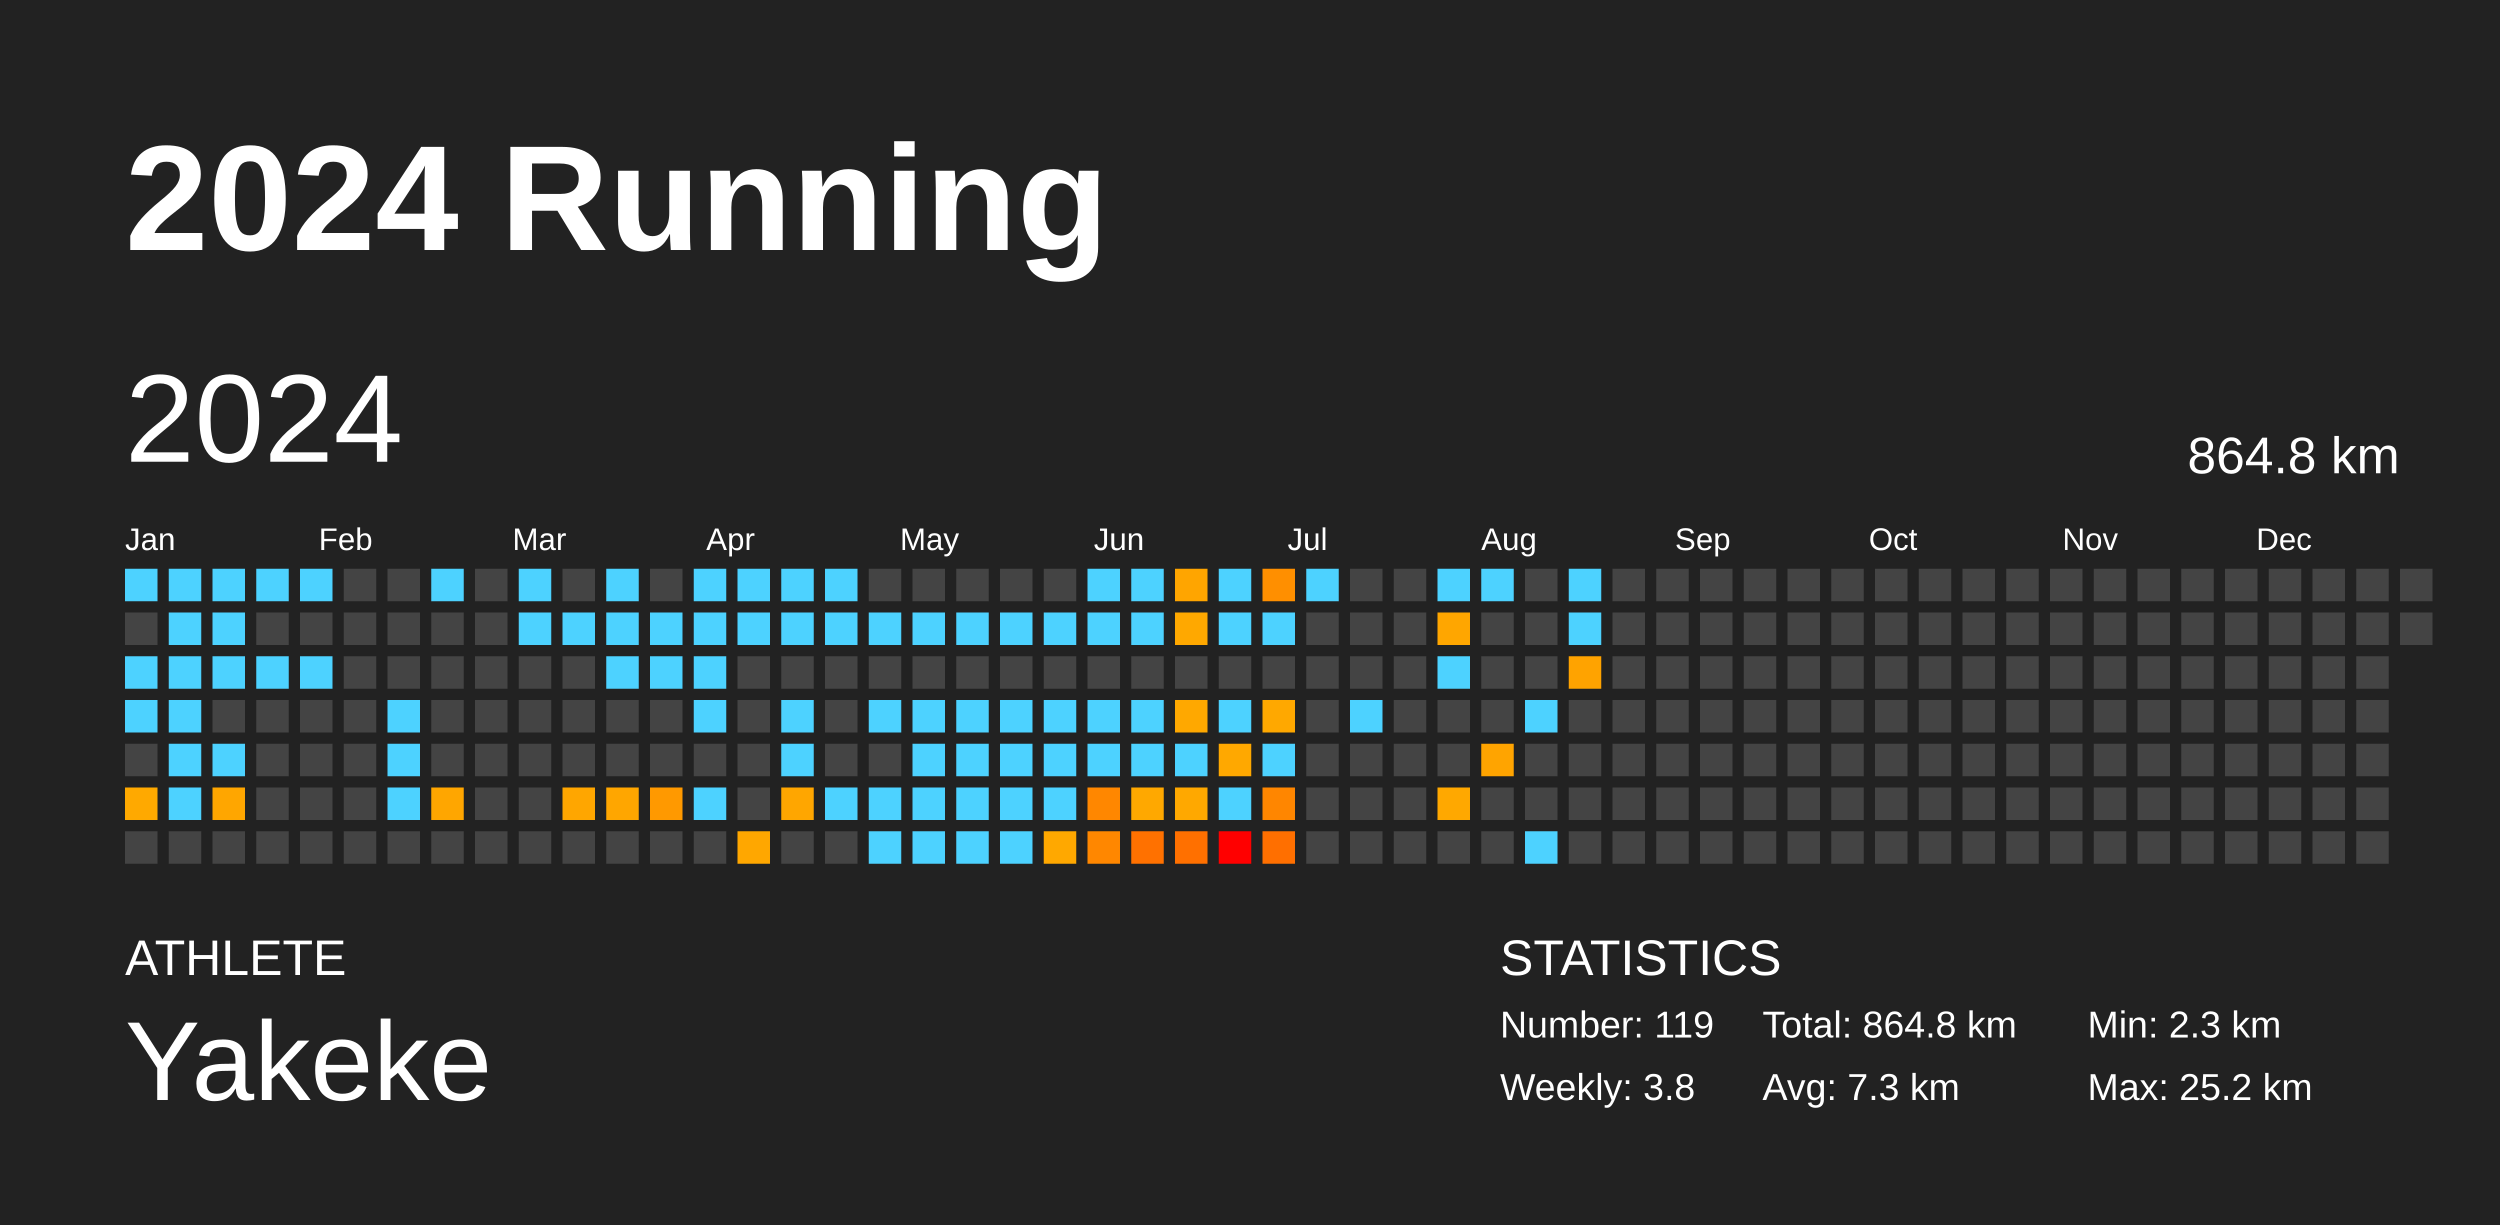
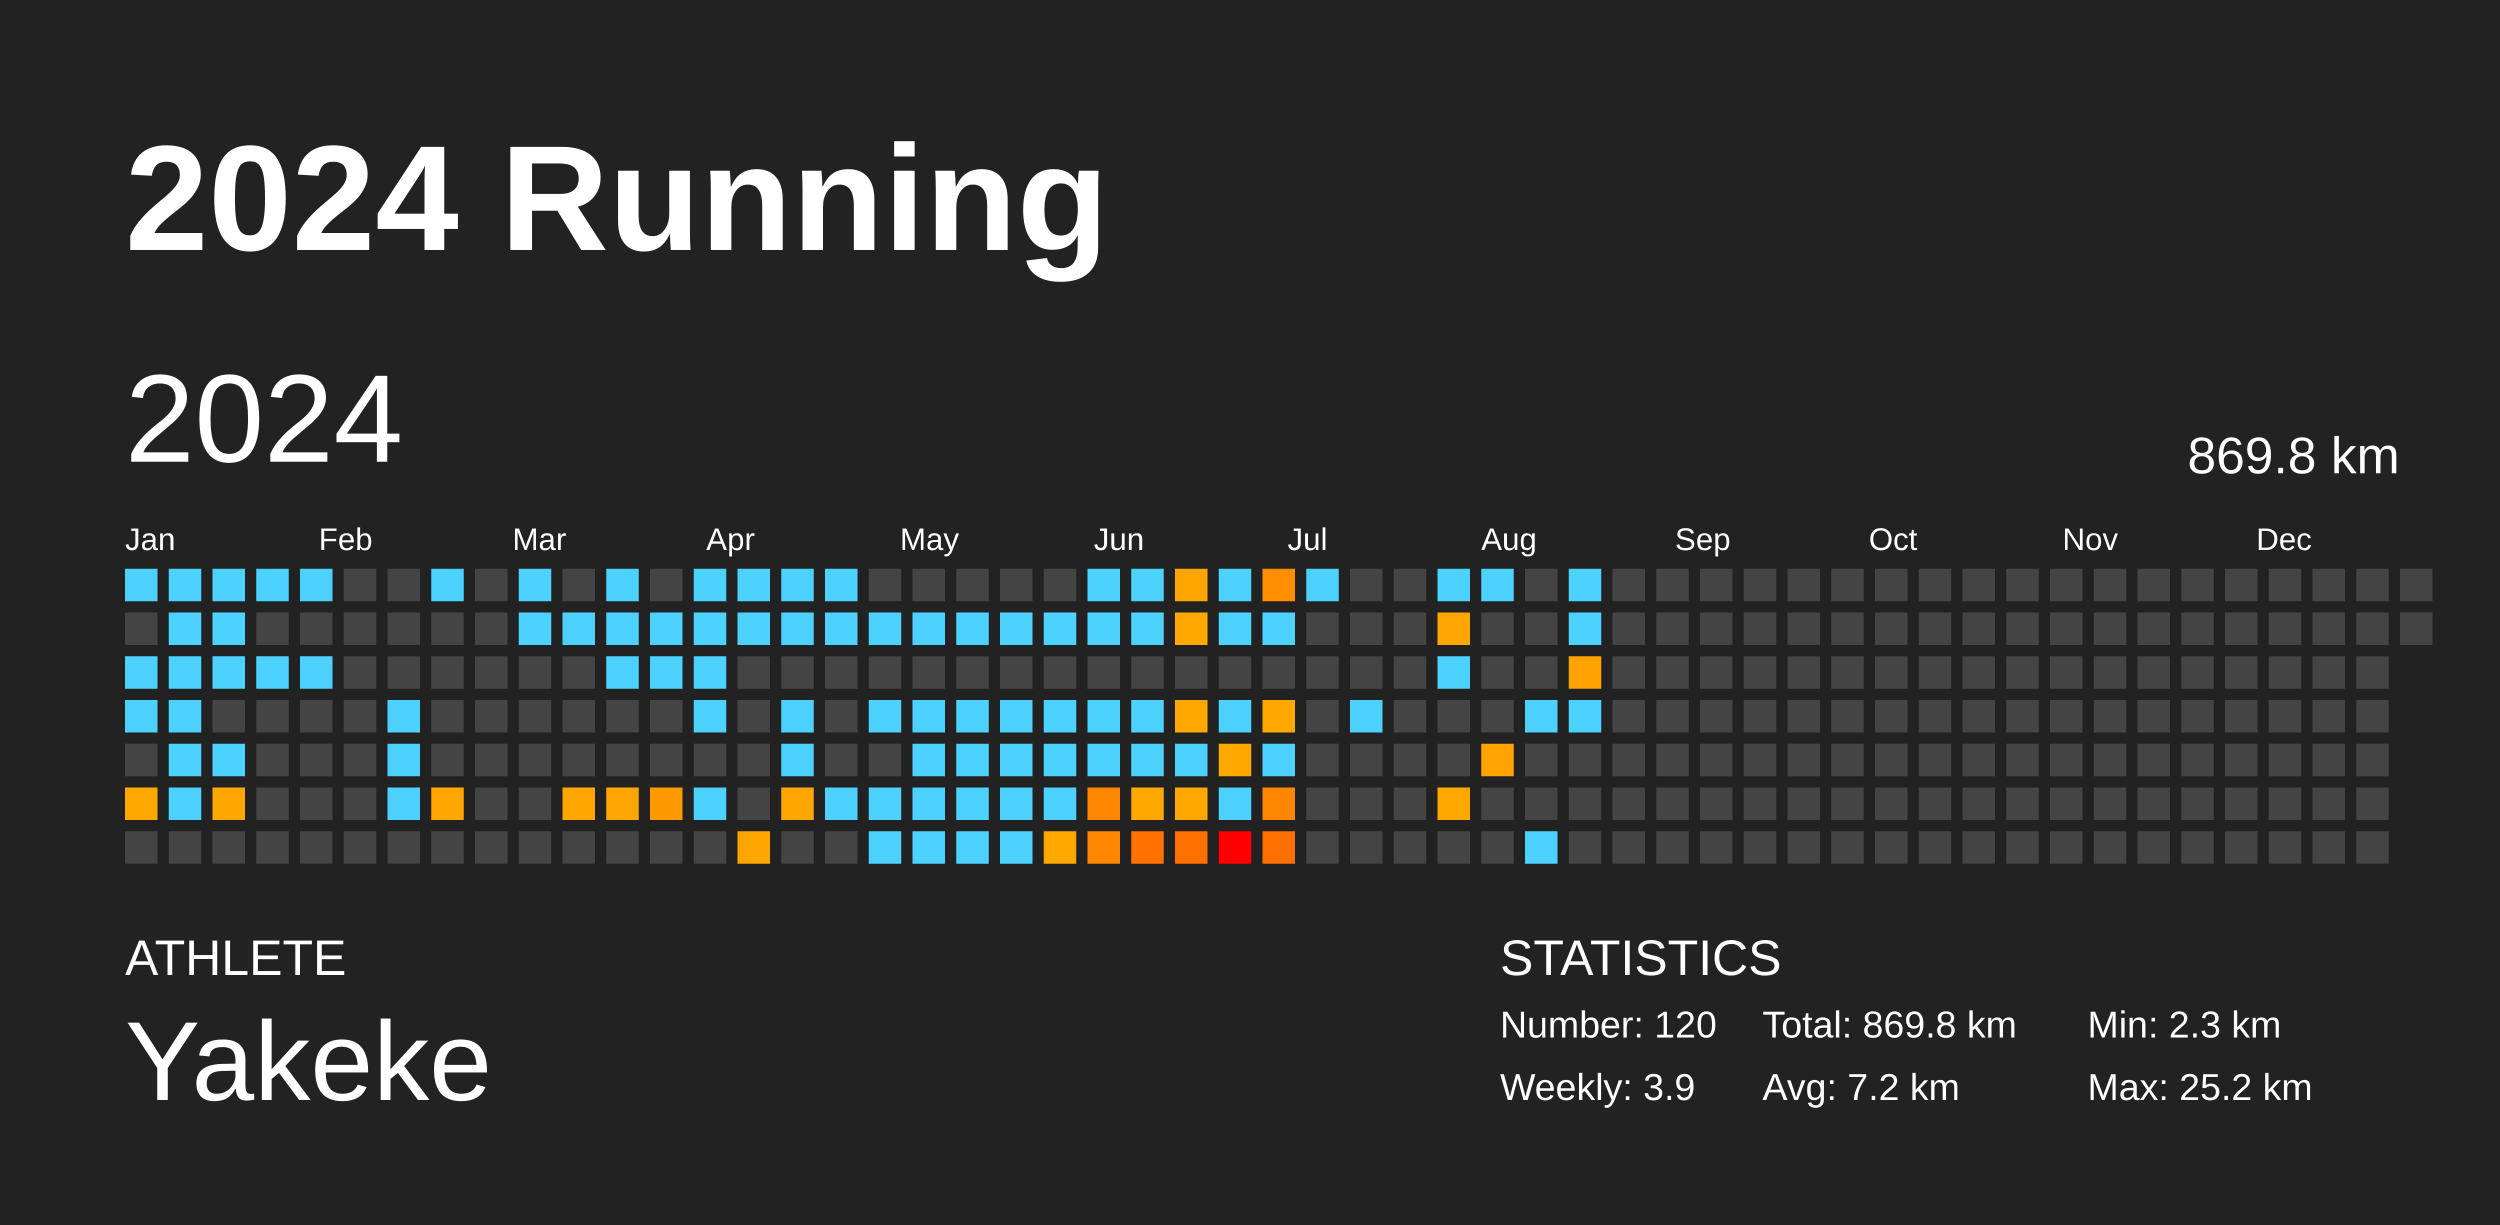
<svg xmlns="http://www.w3.org/2000/svg" baseProfile="full" height="98mm" version="1.1" viewBox="0,0,200,98" width="200mm">
  <defs />
  <rect fill="#222222" height="98" width="200" x="0" y="0" />
  <text fill="#FFFFFF" style="font-size:12px; font-family:Arial; font-weight:bold;" x="10" y="20">2024 Running</text>
  <text fill="#FFFFFF" style="font-size:4px; font-family:Arial" x="10" y="78">ATHLETE</text>
  <text fill="#FFFFFF" style="font-size:9px; font-family:Arial" x="10" y="88">Yakeke</text>
  <text fill="#FFFFFF" style="font-size:4px; font-family:Arial" x="120" y="78">STATISTICS</text>
-   <text fill="#FFFFFF" style="font-size:3px; font-family:Arial" x="120" y="83">Number: 119</text>
-   <text fill="#FFFFFF" style="font-size:3px; font-family:Arial" x="120" y="88">Weekly: 3.8</text>
-   <text fill="#FFFFFF" style="font-size:3px; font-family:Arial" x="141" y="83">Total: 864.8 km</text>
-   <text fill="#FFFFFF" style="font-size:3px; font-family:Arial" x="141" y="88">Avg: 7.3 km</text>
+   <text fill="#FFFFFF" style="font-size:3px; font-family:Arial" x="120" y="83">Number: 120</text>
+   <text fill="#FFFFFF" style="font-size:3px; font-family:Arial" x="120" y="88">Weekly: 3.9</text>
+   <text fill="#FFFFFF" style="font-size:3px; font-family:Arial" x="141" y="83">Total: 869.8 km</text>
+   <text fill="#FFFFFF" style="font-size:3px; font-family:Arial" x="141" y="88">Avg: 7.2 km</text>
  <text fill="#FFFFFF" style="font-size:3px; font-family:Arial" x="167" y="83">Min: 2.3 km</text>
  <text fill="#FFFFFF" style="font-size:3px; font-family:Arial" x="167" y="88">Max: 25.2 km</text>
  <text dominant-baseline="hanging" fill="#FFFFFF" style="font-size:10.0px; font-family:Arial;" x="10" y="30">2024</text>
-   <text dominant-baseline="hanging" fill="#FFFFFF" style="font-size:4.125px; font-family:Arial;" x="175" y="35">864.8 km</text>
+   <text dominant-baseline="hanging" fill="#FFFFFF" style="font-size:4.125px; font-family:Arial;" x="175" y="35">869.8 km</text>
  <text fill="#FFFFFF" style="font-size:2.5px; font-family:Arial" x="10.0" y="44">Jan</text>
  <text fill="#FFFFFF" style="font-size:2.5px; font-family:Arial" x="25.5" y="44">Feb</text>
  <text fill="#FFFFFF" style="font-size:2.5px; font-family:Arial" x="41.0" y="44">Mar</text>
  <text fill="#FFFFFF" style="font-size:2.5px; font-family:Arial" x="56.5" y="44">Apr</text>
  <text fill="#FFFFFF" style="font-size:2.5px; font-family:Arial" x="72.0" y="44">May</text>
  <text fill="#FFFFFF" style="font-size:2.5px; font-family:Arial" x="87.5" y="44">Jun</text>
  <text fill="#FFFFFF" style="font-size:2.5px; font-family:Arial" x="103.0" y="44">Jul</text>
  <text fill="#FFFFFF" style="font-size:2.5px; font-family:Arial" x="118.5" y="44">Aug</text>
  <text fill="#FFFFFF" style="font-size:2.5px; font-family:Arial" x="134.0" y="44">Sep</text>
  <text fill="#FFFFFF" style="font-size:2.5px; font-family:Arial" x="149.5" y="44">Oct</text>
  <text fill="#FFFFFF" style="font-size:2.5px; font-family:Arial" x="165.0" y="44">Nov</text>
  <text fill="#FFFFFF" style="font-size:2.5px; font-family:Arial" x="180.5" y="44">Dec</text>
  <rect fill="#4dd2ff" height="2.6" width="2.6" x="10.0" y="45.5" />
  <rect fill="#444444" height="2.6" width="2.6" x="10.0" y="49.0" />
  <rect fill="#4dd2ff" height="2.6" width="2.6" x="10.0" y="52.5" />
  <rect fill="#4dd2ff" height="2.6" width="2.6" x="10.0" y="56.0" />
  <rect fill="#444444" height="2.6" width="2.6" x="10.0" y="59.5" />
  <rect fill="#ffa900" height="2.6" width="2.6" x="10.0" y="63.0" />
  <rect fill="#444444" height="2.6" width="2.6" x="10.0" y="66.5" />
  <rect fill="#4dd2ff" height="2.6" width="2.6" x="13.5" y="45.5" />
  <rect fill="#4dd2ff" height="2.6" width="2.6" x="13.5" y="49.0" />
  <rect fill="#4dd2ff" height="2.6" width="2.6" x="13.5" y="52.5" />
  <rect fill="#4dd2ff" height="2.6" width="2.6" x="13.5" y="56.0" />
  <rect fill="#4dd2ff" height="2.6" width="2.6" x="13.5" y="59.5" />
  <rect fill="#4dd2ff" height="2.6" width="2.6" x="13.5" y="63.0" />
  <rect fill="#444444" height="2.6" width="2.6" x="13.5" y="66.5" />
  <rect fill="#4dd2ff" height="2.6" width="2.6" x="17.0" y="45.5" />
  <rect fill="#4dd2ff" height="2.6" width="2.6" x="17.0" y="49.0" />
  <rect fill="#4dd2ff" height="2.6" width="2.6" x="17.0" y="52.5" />
  <rect fill="#444444" height="2.6" width="2.6" x="17.0" y="56.0" />
  <rect fill="#4dd2ff" height="2.6" width="2.6" x="17.0" y="59.5" />
  <rect fill="#ffa600" height="2.6" width="2.6" x="17.0" y="63.0" />
  <rect fill="#444444" height="2.6" width="2.6" x="17.0" y="66.5" />
  <rect fill="#4dd2ff" height="2.6" width="2.6" x="20.5" y="45.5" />
  <rect fill="#444444" height="2.6" width="2.6" x="20.5" y="49.0" />
  <rect fill="#4dd2ff" height="2.6" width="2.6" x="20.5" y="52.5" />
  <rect fill="#444444" height="2.6" width="2.6" x="20.5" y="56.0" />
  <rect fill="#444444" height="2.6" width="2.6" x="20.5" y="59.5" />
  <rect fill="#444444" height="2.6" width="2.6" x="20.5" y="63.0" />
  <rect fill="#444444" height="2.6" width="2.6" x="20.5" y="66.5" />
  <rect fill="#4dd2ff" height="2.6" width="2.6" x="24.0" y="45.5" />
  <rect fill="#444444" height="2.6" width="2.6" x="24.0" y="49.0" />
  <rect fill="#4dd2ff" height="2.6" width="2.6" x="24.0" y="52.5" />
  <rect fill="#444444" height="2.6" width="2.6" x="24.0" y="56.0" />
  <rect fill="#444444" height="2.6" width="2.6" x="24.0" y="59.5" />
  <rect fill="#444444" height="2.6" width="2.6" x="24.0" y="63.0" />
  <rect fill="#444444" height="2.6" width="2.6" x="24.0" y="66.5" />
  <rect fill="#444444" height="2.6" width="2.6" x="27.5" y="45.5" />
  <rect fill="#444444" height="2.6" width="2.6" x="27.5" y="49.0" />
  <rect fill="#444444" height="2.6" width="2.6" x="27.5" y="52.5" />
  <rect fill="#444444" height="2.6" width="2.6" x="27.5" y="56.0" />
  <rect fill="#444444" height="2.6" width="2.6" x="27.5" y="59.5" />
  <rect fill="#444444" height="2.6" width="2.6" x="27.5" y="63.0" />
  <rect fill="#444444" height="2.6" width="2.6" x="27.5" y="66.5" />
  <rect fill="#444444" height="2.6" width="2.6" x="31.0" y="45.5" />
  <rect fill="#444444" height="2.6" width="2.6" x="31.0" y="49.0" />
  <rect fill="#444444" height="2.6" width="2.6" x="31.0" y="52.5" />
  <rect fill="#4dd2ff" height="2.6" width="2.6" x="31.0" y="56.0" />
  <rect fill="#4dd2ff" height="2.6" width="2.6" x="31.0" y="59.5" />
  <rect fill="#4dd2ff" height="2.6" width="2.6" x="31.0" y="63.0" />
  <rect fill="#444444" height="2.6" width="2.6" x="31.0" y="66.5" />
  <rect fill="#4dd2ff" height="2.6" width="2.6" x="34.5" y="45.5" />
  <rect fill="#444444" height="2.6" width="2.6" x="34.5" y="49.0" />
  <rect fill="#444444" height="2.6" width="2.6" x="34.5" y="52.5" />
  <rect fill="#444444" height="2.6" width="2.6" x="34.5" y="56.0" />
  <rect fill="#444444" height="2.6" width="2.6" x="34.5" y="59.5" />
  <rect fill="#ffa600" height="2.6" width="2.6" x="34.5" y="63.0" />
  <rect fill="#444444" height="2.6" width="2.6" x="34.5" y="66.5" />
  <rect fill="#444444" height="2.6" width="2.6" x="38.0" y="45.5" />
  <rect fill="#444444" height="2.6" width="2.6" x="38.0" y="49.0" />
  <rect fill="#444444" height="2.6" width="2.6" x="38.0" y="52.5" />
  <rect fill="#444444" height="2.6" width="2.6" x="38.0" y="56.0" />
  <rect fill="#444444" height="2.6" width="2.6" x="38.0" y="59.5" />
  <rect fill="#444444" height="2.6" width="2.6" x="38.0" y="63.0" />
  <rect fill="#444444" height="2.6" width="2.6" x="38.0" y="66.5" />
  <rect fill="#4dd2ff" height="2.6" width="2.6" x="41.5" y="45.5" />
  <rect fill="#4dd2ff" height="2.6" width="2.6" x="41.5" y="49.0" />
  <rect fill="#444444" height="2.6" width="2.6" x="41.5" y="52.5" />
  <rect fill="#444444" height="2.6" width="2.6" x="41.5" y="56.0" />
  <rect fill="#444444" height="2.6" width="2.6" x="41.5" y="59.5" />
  <rect fill="#444444" height="2.6" width="2.6" x="41.5" y="63.0" />
  <rect fill="#444444" height="2.6" width="2.6" x="41.5" y="66.5" />
  <rect fill="#444444" height="2.6" width="2.6" x="45.0" y="45.5" />
  <rect fill="#4dd2ff" height="2.6" width="2.6" x="45.0" y="49.0" />
  <rect fill="#444444" height="2.6" width="2.6" x="45.0" y="52.5" />
  <rect fill="#444444" height="2.6" width="2.6" x="45.0" y="56.0" />
  <rect fill="#444444" height="2.6" width="2.6" x="45.0" y="59.5" />
  <rect fill="#ffa600" height="2.6" width="2.6" x="45.0" y="63.0" />
  <rect fill="#444444" height="2.6" width="2.6" x="45.0" y="66.5" />
  <rect fill="#4dd2ff" height="2.6" width="2.6" x="48.5" y="45.5" />
  <rect fill="#4dd2ff" height="2.6" width="2.6" x="48.5" y="49.0" />
  <rect fill="#4dd2ff" height="2.6" width="2.6" x="48.5" y="52.5" />
  <rect fill="#444444" height="2.6" width="2.6" x="48.5" y="56.0" />
  <rect fill="#444444" height="2.6" width="2.6" x="48.5" y="59.5" />
  <rect fill="#ffa600" height="2.6" width="2.6" x="48.5" y="63.0" />
  <rect fill="#444444" height="2.6" width="2.6" x="48.5" y="66.5" />
  <rect fill="#444444" height="2.6" width="2.6" x="52.0" y="45.5" />
  <rect fill="#4dd2ff" height="2.6" width="2.6" x="52.0" y="49.0" />
  <rect fill="#4dd2ff" height="2.6" width="2.6" x="52.0" y="52.5" />
  <rect fill="#444444" height="2.6" width="2.6" x="52.0" y="56.0" />
  <rect fill="#444444" height="2.6" width="2.6" x="52.0" y="59.5" />
  <rect fill="#ff9900" height="2.6" width="2.6" x="52.0" y="63.0" />
  <rect fill="#444444" height="2.6" width="2.6" x="52.0" y="66.5" />
  <rect fill="#4dd2ff" height="2.6" width="2.6" x="55.5" y="45.5" />
  <rect fill="#4dd2ff" height="2.6" width="2.6" x="55.5" y="49.0" />
  <rect fill="#4dd2ff" height="2.6" width="2.6" x="55.5" y="52.5" />
  <rect fill="#4dd2ff" height="2.6" width="2.6" x="55.5" y="56.0" />
  <rect fill="#444444" height="2.6" width="2.6" x="55.5" y="59.5" />
  <rect fill="#4dd2ff" height="2.6" width="2.6" x="55.5" y="63.0" />
  <rect fill="#444444" height="2.6" width="2.6" x="55.5" y="66.5" />
  <rect fill="#4dd2ff" height="2.6" width="2.6" x="59.0" y="45.5" />
  <rect fill="#4dd2ff" height="2.6" width="2.6" x="59.0" y="49.0" />
  <rect fill="#444444" height="2.6" width="2.6" x="59.0" y="52.5" />
  <rect fill="#444444" height="2.6" width="2.6" x="59.0" y="56.0" />
  <rect fill="#444444" height="2.6" width="2.6" x="59.0" y="59.5" />
  <rect fill="#444444" height="2.6" width="2.6" x="59.0" y="63.0" />
  <rect fill="#ffa700" height="2.6" width="2.6" x="59.0" y="66.5" />
  <rect fill="#4dd2ff" height="2.6" width="2.6" x="62.5" y="45.5" />
  <rect fill="#4dd2ff" height="2.6" width="2.6" x="62.5" y="49.0" />
  <rect fill="#444444" height="2.6" width="2.6" x="62.5" y="52.5" />
  <rect fill="#4dd2ff" height="2.6" width="2.6" x="62.5" y="56.0" />
  <rect fill="#4dd2ff" height="2.6" width="2.6" x="62.5" y="59.5" />
  <rect fill="#ffa600" height="2.6" width="2.6" x="62.5" y="63.0" />
  <rect fill="#444444" height="2.6" width="2.6" x="62.5" y="66.5" />
  <rect fill="#4dd2ff" height="2.6" width="2.6" x="66.0" y="45.5" />
  <rect fill="#4dd2ff" height="2.6" width="2.6" x="66.0" y="49.0" />
  <rect fill="#444444" height="2.6" width="2.6" x="66.0" y="52.5" />
  <rect fill="#444444" height="2.6" width="2.6" x="66.0" y="56.0" />
  <rect fill="#444444" height="2.6" width="2.6" x="66.0" y="59.5" />
  <rect fill="#4dd2ff" height="2.6" width="2.6" x="66.0" y="63.0" />
  <rect fill="#444444" height="2.6" width="2.6" x="66.0" y="66.5" />
  <rect fill="#444444" height="2.6" width="2.6" x="69.5" y="45.5" />
  <rect fill="#4dd2ff" height="2.6" width="2.6" x="69.5" y="49.0" />
  <rect fill="#444444" height="2.6" width="2.6" x="69.5" y="52.5" />
  <rect fill="#4dd2ff" height="2.6" width="2.6" x="69.5" y="56.0" />
  <rect fill="#444444" height="2.6" width="2.6" x="69.5" y="59.5" />
  <rect fill="#4dd2ff" height="2.6" width="2.6" x="69.5" y="63.0" />
  <rect fill="#4dd2ff" height="2.6" width="2.6" x="69.5" y="66.5" />
  <rect fill="#444444" height="2.6" width="2.6" x="73.0" y="45.5" />
  <rect fill="#4dd2ff" height="2.6" width="2.6" x="73.0" y="49.0" />
  <rect fill="#444444" height="2.6" width="2.6" x="73.0" y="52.5" />
  <rect fill="#4dd2ff" height="2.6" width="2.6" x="73.0" y="56.0" />
  <rect fill="#4dd2ff" height="2.6" width="2.6" x="73.0" y="59.5" />
  <rect fill="#4dd2ff" height="2.6" width="2.6" x="73.0" y="63.0" />
  <rect fill="#4dd2ff" height="2.6" width="2.6" x="73.0" y="66.5" />
  <rect fill="#444444" height="2.6" width="2.6" x="76.5" y="45.5" />
  <rect fill="#4dd2ff" height="2.6" width="2.6" x="76.5" y="49.0" />
  <rect fill="#444444" height="2.6" width="2.6" x="76.5" y="52.5" />
  <rect fill="#4dd2ff" height="2.6" width="2.6" x="76.5" y="56.0" />
  <rect fill="#4dd2ff" height="2.6" width="2.6" x="76.5" y="59.5" />
  <rect fill="#4dd2ff" height="2.6" width="2.6" x="76.5" y="63.0" />
  <rect fill="#4dd2ff" height="2.6" width="2.6" x="76.5" y="66.5" />
  <rect fill="#444444" height="2.6" width="2.6" x="80.0" y="45.5" />
  <rect fill="#4dd2ff" height="2.6" width="2.6" x="80.0" y="49.0" />
  <rect fill="#444444" height="2.6" width="2.6" x="80.0" y="52.5" />
  <rect fill="#4dd2ff" height="2.6" width="2.6" x="80.0" y="56.0" />
  <rect fill="#4dd2ff" height="2.6" width="2.6" x="80.0" y="59.5" />
  <rect fill="#4dd2ff" height="2.6" width="2.6" x="80.0" y="63.0" />
  <rect fill="#4dd2ff" height="2.6" width="2.6" x="80.0" y="66.5" />
  <rect fill="#444444" height="2.6" width="2.6" x="83.5" y="45.5" />
  <rect fill="#4dd2ff" height="2.6" width="2.6" x="83.5" y="49.0" />
  <rect fill="#444444" height="2.6" width="2.6" x="83.5" y="52.5" />
  <rect fill="#4dd2ff" height="2.6" width="2.6" x="83.5" y="56.0" />
  <rect fill="#4dd2ff" height="2.6" width="2.6" x="83.5" y="59.5" />
  <rect fill="#4dd2ff" height="2.6" width="2.6" x="83.5" y="63.0" />
  <rect fill="#ffa800" height="2.6" width="2.6" x="83.5" y="66.5" />
  <rect fill="#4dd2ff" height="2.6" width="2.6" x="87.0" y="45.5" />
  <rect fill="#4dd2ff" height="2.6" width="2.6" x="87.0" y="49.0" />
  <rect fill="#444444" height="2.6" width="2.6" x="87.0" y="52.5" />
  <rect fill="#4dd2ff" height="2.6" width="2.6" x="87.0" y="56.0" />
  <rect fill="#4dd2ff" height="2.6" width="2.6" x="87.0" y="59.5" />
  <rect fill="#ff8700" height="2.6" width="2.6" x="87.0" y="63.0" />
  <rect fill="#ff8700" height="2.6" width="2.6" x="87.0" y="66.5" />
  <rect fill="#4dd2ff" height="2.6" width="2.6" x="90.5" y="45.5" />
  <rect fill="#4dd2ff" height="2.6" width="2.6" x="90.5" y="49.0" />
  <rect fill="#444444" height="2.6" width="2.6" x="90.5" y="52.5" />
  <rect fill="#4dd2ff" height="2.6" width="2.6" x="90.5" y="56.0" />
  <rect fill="#4dd2ff" height="2.6" width="2.6" x="90.5" y="59.5" />
  <rect fill="#ffa800" height="2.6" width="2.6" x="90.5" y="63.0" />
  <rect fill="#ff7100" height="2.6" width="2.6" x="90.5" y="66.5" />
  <rect fill="#ffa500" height="2.6" width="2.6" x="94.0" y="45.5" />
  <rect fill="#ffa800" height="2.6" width="2.6" x="94.0" y="49.0" />
  <rect fill="#444444" height="2.6" width="2.6" x="94.0" y="52.5" />
  <rect fill="#ffa800" height="2.6" width="2.6" x="94.0" y="56.0" />
  <rect fill="#4dd2ff" height="2.6" width="2.6" x="94.0" y="59.5" />
  <rect fill="#ffa800" height="2.6" width="2.6" x="94.0" y="63.0" />
  <rect fill="#ff7000" height="2.6" width="2.6" x="94.0" y="66.5" />
  <rect fill="#4dd2ff" height="2.6" width="2.6" x="97.5" y="45.5" />
  <rect fill="#4dd2ff" height="2.6" width="2.6" x="97.5" y="49.0" />
  <rect fill="#444444" height="2.6" width="2.6" x="97.5" y="52.5" />
  <rect fill="#4dd2ff" height="2.6" width="2.6" x="97.5" y="56.0" />
  <rect fill="#ffa800" height="2.6" width="2.6" x="97.5" y="59.5" />
  <rect fill="#4dd2ff" height="2.6" width="2.6" x="97.5" y="63.0" />
  <rect fill="red" height="2.6" width="2.6" x="97.5" y="66.5" />
  <rect fill="#ff8f00" height="2.6" width="2.6" x="101.0" y="45.5" />
  <rect fill="#4dd2ff" height="2.6" width="2.6" x="101.0" y="49.0" />
  <rect fill="#444444" height="2.6" width="2.6" x="101.0" y="52.5" />
  <rect fill="#ffa800" height="2.6" width="2.6" x="101.0" y="56.0" />
  <rect fill="#4dd2ff" height="2.6" width="2.6" x="101.0" y="59.5" />
  <rect fill="#ff8600" height="2.6" width="2.6" x="101.0" y="63.0" />
  <rect fill="#ff6f00" height="2.6" width="2.6" x="101.0" y="66.5" />
  <rect fill="#4dd2ff" height="2.6" width="2.6" x="104.5" y="45.5" />
  <rect fill="#444444" height="2.6" width="2.6" x="104.5" y="49.0" />
  <rect fill="#444444" height="2.6" width="2.6" x="104.5" y="52.5" />
  <rect fill="#444444" height="2.6" width="2.6" x="104.5" y="56.0" />
  <rect fill="#444444" height="2.6" width="2.6" x="104.5" y="59.5" />
  <rect fill="#444444" height="2.6" width="2.6" x="104.5" y="63.0" />
  <rect fill="#444444" height="2.6" width="2.6" x="104.5" y="66.5" />
  <rect fill="#444444" height="2.6" width="2.6" x="108.0" y="45.5" />
  <rect fill="#444444" height="2.6" width="2.6" x="108.0" y="49.0" />
  <rect fill="#444444" height="2.6" width="2.6" x="108.0" y="52.5" />
  <rect fill="#4dd2ff" height="2.6" width="2.6" x="108.0" y="56.0" />
  <rect fill="#444444" height="2.6" width="2.6" x="108.0" y="59.5" />
  <rect fill="#444444" height="2.6" width="2.6" x="108.0" y="63.0" />
  <rect fill="#444444" height="2.6" width="2.6" x="108.0" y="66.5" />
  <rect fill="#444444" height="2.6" width="2.6" x="111.5" y="45.5" />
  <rect fill="#444444" height="2.6" width="2.6" x="111.5" y="49.0" />
  <rect fill="#444444" height="2.6" width="2.6" x="111.5" y="52.5" />
  <rect fill="#444444" height="2.6" width="2.6" x="111.5" y="56.0" />
  <rect fill="#444444" height="2.6" width="2.6" x="111.5" y="59.5" />
  <rect fill="#444444" height="2.6" width="2.6" x="111.5" y="63.0" />
  <rect fill="#444444" height="2.6" width="2.6" x="111.5" y="66.5" />
  <rect fill="#4dd2ff" height="2.6" width="2.6" x="115.0" y="45.5" />
  <rect fill="#ffa600" height="2.6" width="2.6" x="115.0" y="49.0" />
  <rect fill="#4dd2ff" height="2.6" width="2.6" x="115.0" y="52.5" />
  <rect fill="#444444" height="2.6" width="2.6" x="115.0" y="56.0" />
  <rect fill="#444444" height="2.6" width="2.6" x="115.0" y="59.5" />
  <rect fill="#ffa800" height="2.6" width="2.6" x="115.0" y="63.0" />
  <rect fill="#444444" height="2.6" width="2.6" x="115.0" y="66.5" />
  <rect fill="#4dd2ff" height="2.6" width="2.6" x="118.5" y="45.5" />
  <rect fill="#444444" height="2.6" width="2.6" x="118.5" y="49.0" />
  <rect fill="#444444" height="2.6" width="2.6" x="118.5" y="52.5" />
  <rect fill="#444444" height="2.6" width="2.6" x="118.5" y="56.0" />
  <rect fill="#ffa400" height="2.6" width="2.6" x="118.5" y="59.5" />
  <rect fill="#444444" height="2.6" width="2.6" x="118.5" y="63.0" />
  <rect fill="#444444" height="2.6" width="2.6" x="118.5" y="66.5" />
  <rect fill="#444444" height="2.6" width="2.6" x="122.0" y="45.5" />
  <rect fill="#444444" height="2.6" width="2.6" x="122.0" y="49.0" />
  <rect fill="#444444" height="2.6" width="2.6" x="122.0" y="52.5" />
  <rect fill="#4dd2ff" height="2.6" width="2.6" x="122.0" y="56.0" />
  <rect fill="#444444" height="2.6" width="2.6" x="122.0" y="59.5" />
  <rect fill="#444444" height="2.6" width="2.6" x="122.0" y="63.0" />
  <rect fill="#4dd2ff" height="2.6" width="2.6" x="122.0" y="66.5" />
  <rect fill="#4dd2ff" height="2.6" width="2.6" x="125.5" y="45.5" />
  <rect fill="#4dd2ff" height="2.6" width="2.6" x="125.5" y="49.0" />
  <rect fill="#ffa300" height="2.6" width="2.6" x="125.5" y="52.5" />
-   <rect fill="#444444" height="2.6" width="2.6" x="125.5" y="56.0" />
+   <rect fill="#4dd2ff" height="2.6" width="2.6" x="125.5" y="56.0" />
  <rect fill="#444444" height="2.6" width="2.6" x="125.5" y="59.5" />
  <rect fill="#444444" height="2.6" width="2.6" x="125.5" y="63.0" />
  <rect fill="#444444" height="2.6" width="2.6" x="125.5" y="66.5" />
  <rect fill="#444444" height="2.6" width="2.6" x="129.0" y="45.5" />
  <rect fill="#444444" height="2.6" width="2.6" x="129.0" y="49.0" />
  <rect fill="#444444" height="2.6" width="2.6" x="129.0" y="52.5" />
  <rect fill="#444444" height="2.6" width="2.6" x="129.0" y="56.0" />
  <rect fill="#444444" height="2.6" width="2.6" x="129.0" y="59.5" />
  <rect fill="#444444" height="2.6" width="2.6" x="129.0" y="63.0" />
  <rect fill="#444444" height="2.6" width="2.6" x="129.0" y="66.5" />
  <rect fill="#444444" height="2.6" width="2.6" x="132.5" y="45.5" />
  <rect fill="#444444" height="2.6" width="2.6" x="132.5" y="49.0" />
  <rect fill="#444444" height="2.6" width="2.6" x="132.5" y="52.5" />
  <rect fill="#444444" height="2.6" width="2.6" x="132.5" y="56.0" />
  <rect fill="#444444" height="2.6" width="2.6" x="132.5" y="59.5" />
  <rect fill="#444444" height="2.6" width="2.6" x="132.5" y="63.0" />
  <rect fill="#444444" height="2.6" width="2.6" x="132.5" y="66.5" />
  <rect fill="#444444" height="2.6" width="2.6" x="136.0" y="45.5" />
  <rect fill="#444444" height="2.6" width="2.6" x="136.0" y="49.0" />
  <rect fill="#444444" height="2.6" width="2.6" x="136.0" y="52.5" />
  <rect fill="#444444" height="2.6" width="2.6" x="136.0" y="56.0" />
  <rect fill="#444444" height="2.6" width="2.6" x="136.0" y="59.5" />
  <rect fill="#444444" height="2.6" width="2.6" x="136.0" y="63.0" />
  <rect fill="#444444" height="2.6" width="2.6" x="136.0" y="66.5" />
  <rect fill="#444444" height="2.6" width="2.6" x="139.5" y="45.5" />
  <rect fill="#444444" height="2.6" width="2.6" x="139.5" y="49.0" />
  <rect fill="#444444" height="2.6" width="2.6" x="139.5" y="52.5" />
  <rect fill="#444444" height="2.6" width="2.6" x="139.5" y="56.0" />
  <rect fill="#444444" height="2.6" width="2.6" x="139.5" y="59.5" />
  <rect fill="#444444" height="2.6" width="2.6" x="139.5" y="63.0" />
  <rect fill="#444444" height="2.6" width="2.6" x="139.5" y="66.5" />
  <rect fill="#444444" height="2.6" width="2.6" x="143.0" y="45.5" />
  <rect fill="#444444" height="2.6" width="2.6" x="143.0" y="49.0" />
  <rect fill="#444444" height="2.6" width="2.6" x="143.0" y="52.5" />
  <rect fill="#444444" height="2.6" width="2.6" x="143.0" y="56.0" />
  <rect fill="#444444" height="2.6" width="2.6" x="143.0" y="59.5" />
  <rect fill="#444444" height="2.6" width="2.6" x="143.0" y="63.0" />
  <rect fill="#444444" height="2.6" width="2.6" x="143.0" y="66.5" />
  <rect fill="#444444" height="2.6" width="2.6" x="146.5" y="45.5" />
  <rect fill="#444444" height="2.6" width="2.6" x="146.5" y="49.0" />
  <rect fill="#444444" height="2.6" width="2.6" x="146.5" y="52.5" />
  <rect fill="#444444" height="2.6" width="2.6" x="146.5" y="56.0" />
  <rect fill="#444444" height="2.6" width="2.6" x="146.5" y="59.5" />
  <rect fill="#444444" height="2.6" width="2.6" x="146.5" y="63.0" />
  <rect fill="#444444" height="2.6" width="2.6" x="146.5" y="66.5" />
  <rect fill="#444444" height="2.6" width="2.6" x="150.0" y="45.5" />
  <rect fill="#444444" height="2.6" width="2.6" x="150.0" y="49.0" />
  <rect fill="#444444" height="2.6" width="2.6" x="150.0" y="52.5" />
  <rect fill="#444444" height="2.6" width="2.6" x="150.0" y="56.0" />
  <rect fill="#444444" height="2.6" width="2.6" x="150.0" y="59.5" />
  <rect fill="#444444" height="2.6" width="2.6" x="150.0" y="63.0" />
  <rect fill="#444444" height="2.6" width="2.6" x="150.0" y="66.5" />
  <rect fill="#444444" height="2.6" width="2.6" x="153.5" y="45.5" />
  <rect fill="#444444" height="2.6" width="2.6" x="153.5" y="49.0" />
  <rect fill="#444444" height="2.6" width="2.6" x="153.5" y="52.5" />
  <rect fill="#444444" height="2.6" width="2.6" x="153.5" y="56.0" />
  <rect fill="#444444" height="2.6" width="2.6" x="153.5" y="59.5" />
  <rect fill="#444444" height="2.6" width="2.6" x="153.5" y="63.0" />
  <rect fill="#444444" height="2.6" width="2.6" x="153.5" y="66.5" />
  <rect fill="#444444" height="2.6" width="2.6" x="157.0" y="45.5" />
  <rect fill="#444444" height="2.6" width="2.6" x="157.0" y="49.0" />
  <rect fill="#444444" height="2.6" width="2.6" x="157.0" y="52.5" />
  <rect fill="#444444" height="2.6" width="2.6" x="157.0" y="56.0" />
  <rect fill="#444444" height="2.6" width="2.6" x="157.0" y="59.5" />
  <rect fill="#444444" height="2.6" width="2.6" x="157.0" y="63.0" />
  <rect fill="#444444" height="2.6" width="2.6" x="157.0" y="66.5" />
  <rect fill="#444444" height="2.6" width="2.6" x="160.5" y="45.5" />
  <rect fill="#444444" height="2.6" width="2.6" x="160.5" y="49.0" />
  <rect fill="#444444" height="2.6" width="2.6" x="160.5" y="52.5" />
  <rect fill="#444444" height="2.6" width="2.6" x="160.5" y="56.0" />
  <rect fill="#444444" height="2.6" width="2.6" x="160.5" y="59.5" />
  <rect fill="#444444" height="2.6" width="2.6" x="160.5" y="63.0" />
  <rect fill="#444444" height="2.6" width="2.6" x="160.5" y="66.5" />
  <rect fill="#444444" height="2.6" width="2.6" x="164.0" y="45.5" />
  <rect fill="#444444" height="2.6" width="2.6" x="164.0" y="49.0" />
  <rect fill="#444444" height="2.6" width="2.6" x="164.0" y="52.5" />
  <rect fill="#444444" height="2.6" width="2.6" x="164.0" y="56.0" />
  <rect fill="#444444" height="2.6" width="2.6" x="164.0" y="59.5" />
  <rect fill="#444444" height="2.6" width="2.6" x="164.0" y="63.0" />
  <rect fill="#444444" height="2.6" width="2.6" x="164.0" y="66.5" />
  <rect fill="#444444" height="2.6" width="2.6" x="167.5" y="45.5" />
  <rect fill="#444444" height="2.6" width="2.6" x="167.5" y="49.0" />
  <rect fill="#444444" height="2.6" width="2.6" x="167.5" y="52.5" />
  <rect fill="#444444" height="2.6" width="2.6" x="167.5" y="56.0" />
  <rect fill="#444444" height="2.6" width="2.6" x="167.5" y="59.5" />
  <rect fill="#444444" height="2.6" width="2.6" x="167.5" y="63.0" />
  <rect fill="#444444" height="2.6" width="2.6" x="167.5" y="66.5" />
  <rect fill="#444444" height="2.6" width="2.6" x="171.0" y="45.5" />
  <rect fill="#444444" height="2.6" width="2.6" x="171.0" y="49.0" />
  <rect fill="#444444" height="2.6" width="2.6" x="171.0" y="52.5" />
  <rect fill="#444444" height="2.6" width="2.6" x="171.0" y="56.0" />
  <rect fill="#444444" height="2.6" width="2.6" x="171.0" y="59.5" />
  <rect fill="#444444" height="2.6" width="2.6" x="171.0" y="63.0" />
  <rect fill="#444444" height="2.6" width="2.6" x="171.0" y="66.5" />
  <rect fill="#444444" height="2.6" width="2.6" x="174.5" y="45.5" />
  <rect fill="#444444" height="2.6" width="2.6" x="174.5" y="49.0" />
  <rect fill="#444444" height="2.6" width="2.6" x="174.5" y="52.5" />
  <rect fill="#444444" height="2.6" width="2.6" x="174.5" y="56.0" />
  <rect fill="#444444" height="2.6" width="2.6" x="174.5" y="59.5" />
  <rect fill="#444444" height="2.6" width="2.6" x="174.5" y="63.0" />
  <rect fill="#444444" height="2.6" width="2.6" x="174.5" y="66.5" />
  <rect fill="#444444" height="2.6" width="2.6" x="178.0" y="45.5" />
  <rect fill="#444444" height="2.6" width="2.6" x="178.0" y="49.0" />
  <rect fill="#444444" height="2.6" width="2.6" x="178.0" y="52.5" />
  <rect fill="#444444" height="2.6" width="2.6" x="178.0" y="56.0" />
  <rect fill="#444444" height="2.6" width="2.6" x="178.0" y="59.5" />
  <rect fill="#444444" height="2.6" width="2.6" x="178.0" y="63.0" />
  <rect fill="#444444" height="2.6" width="2.6" x="178.0" y="66.5" />
  <rect fill="#444444" height="2.6" width="2.6" x="181.5" y="45.5" />
  <rect fill="#444444" height="2.6" width="2.6" x="181.5" y="49.0" />
  <rect fill="#444444" height="2.6" width="2.6" x="181.5" y="52.5" />
  <rect fill="#444444" height="2.6" width="2.6" x="181.5" y="56.0" />
  <rect fill="#444444" height="2.6" width="2.6" x="181.5" y="59.5" />
  <rect fill="#444444" height="2.6" width="2.6" x="181.5" y="63.0" />
  <rect fill="#444444" height="2.6" width="2.6" x="181.5" y="66.5" />
  <rect fill="#444444" height="2.6" width="2.6" x="185.0" y="45.5" />
  <rect fill="#444444" height="2.6" width="2.6" x="185.0" y="49.0" />
  <rect fill="#444444" height="2.6" width="2.6" x="185.0" y="52.5" />
  <rect fill="#444444" height="2.6" width="2.6" x="185.0" y="56.0" />
  <rect fill="#444444" height="2.6" width="2.6" x="185.0" y="59.5" />
  <rect fill="#444444" height="2.6" width="2.6" x="185.0" y="63.0" />
  <rect fill="#444444" height="2.6" width="2.6" x="185.0" y="66.5" />
  <rect fill="#444444" height="2.6" width="2.6" x="188.5" y="45.5" />
  <rect fill="#444444" height="2.6" width="2.6" x="188.5" y="49.0" />
  <rect fill="#444444" height="2.6" width="2.6" x="188.5" y="52.5" />
  <rect fill="#444444" height="2.6" width="2.6" x="188.5" y="56.0" />
  <rect fill="#444444" height="2.6" width="2.6" x="188.5" y="59.5" />
  <rect fill="#444444" height="2.6" width="2.6" x="188.5" y="63.0" />
  <rect fill="#444444" height="2.6" width="2.6" x="188.5" y="66.5" />
  <rect fill="#444444" height="2.6" width="2.6" x="192.0" y="45.5" />
  <rect fill="#444444" height="2.6" width="2.6" x="192.0" y="49.0" />
</svg>
